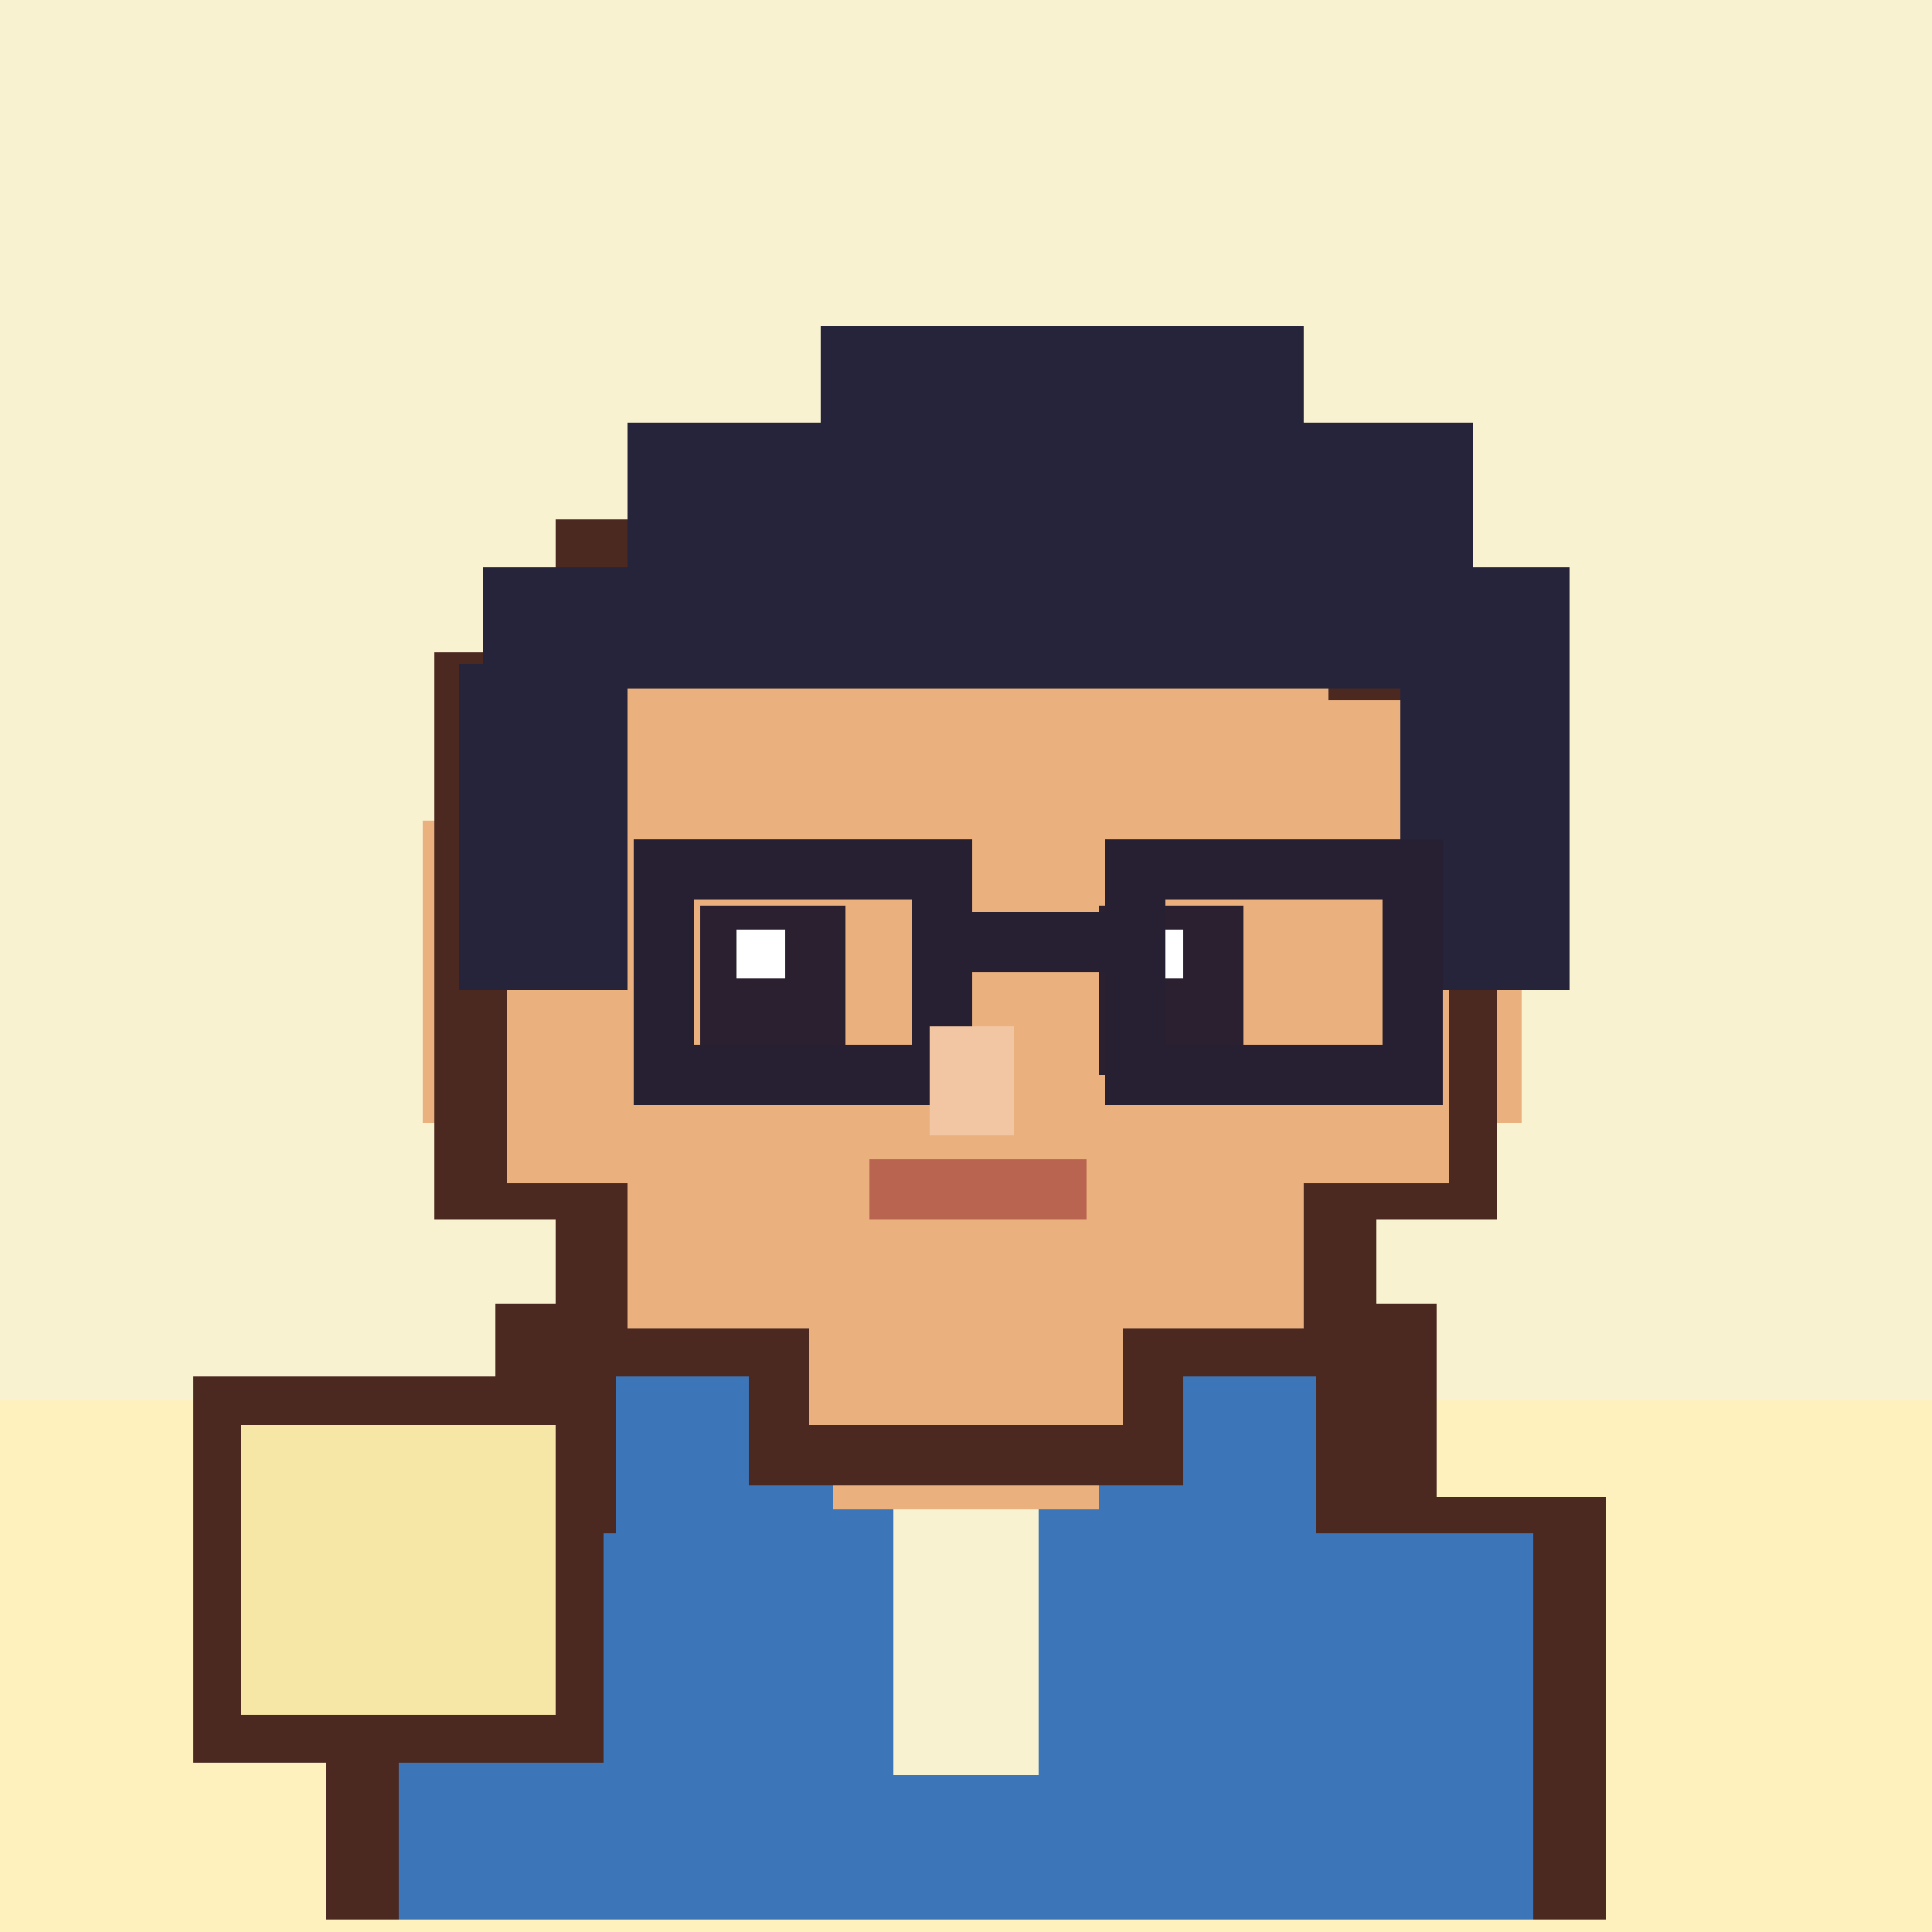
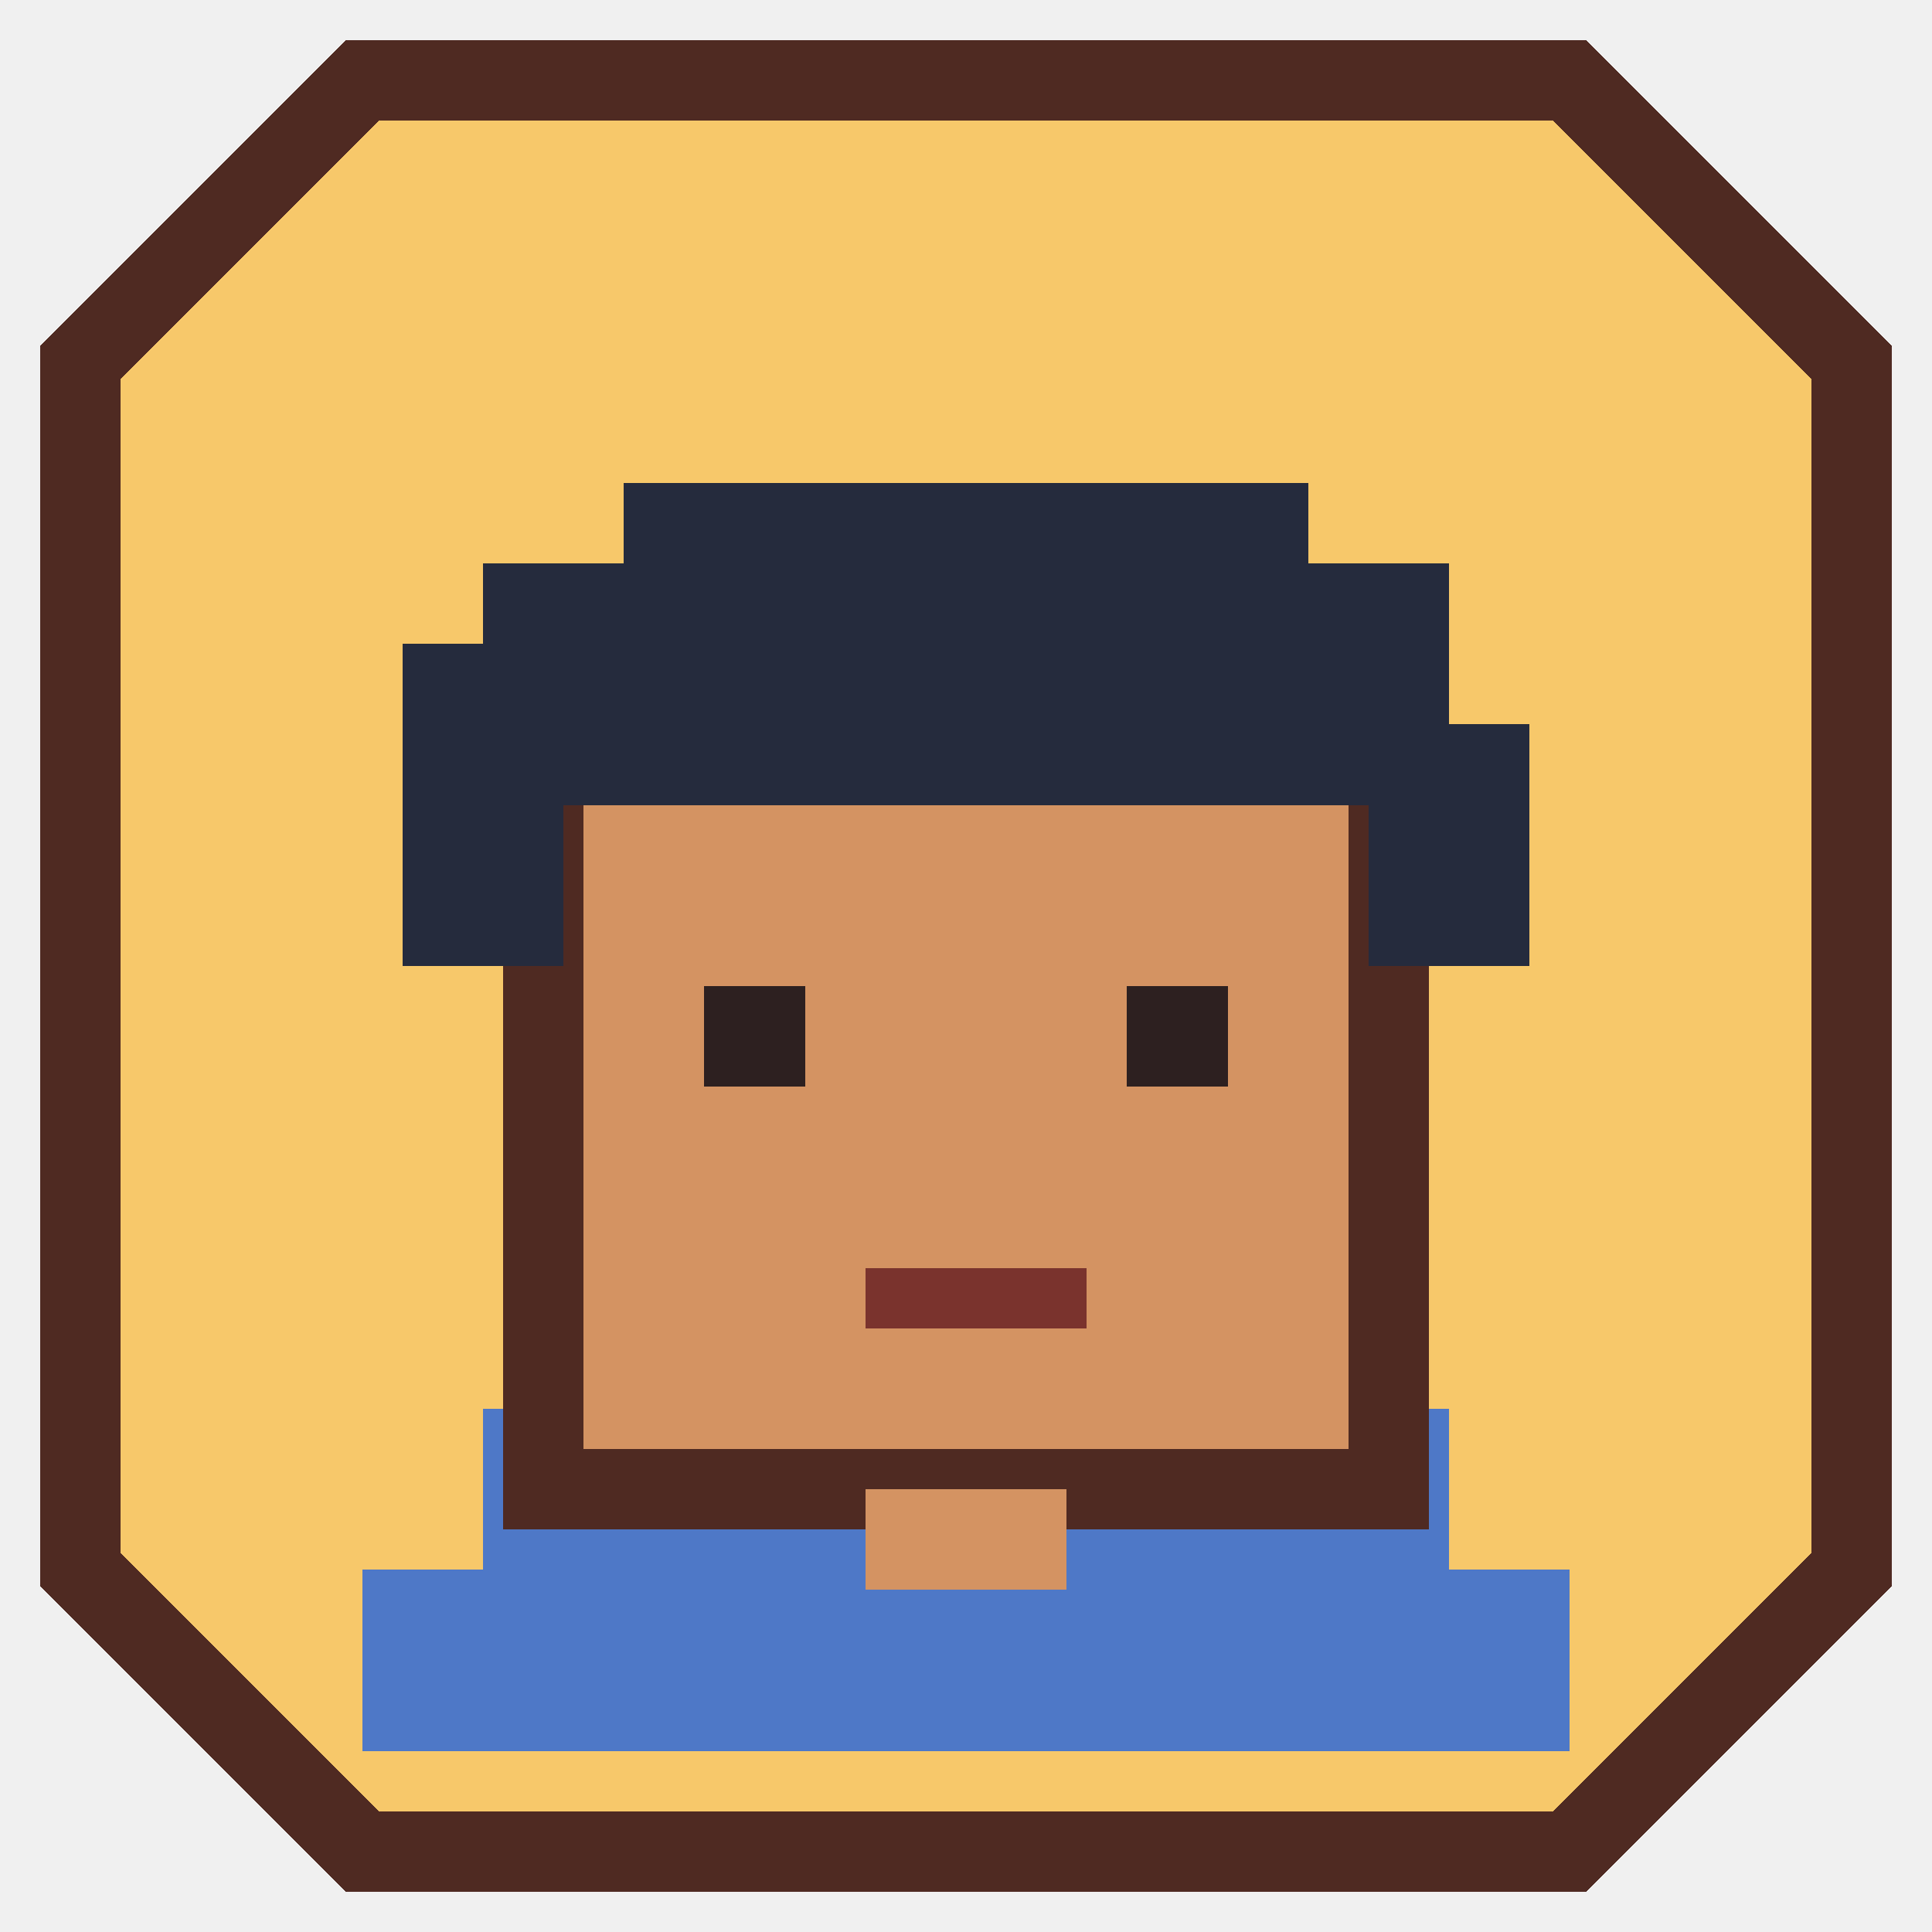
- <svg xmlns="http://www.w3.org/2000/svg" viewBox="0 0 160 160" shape-rendering="crispEdges">
-   <path fill="#f8f2d0" d="M0 0h160v160H0z" />
-   <path fill="#fff1bd" d="M0 116h160v44H0z" />
-   <path fill="#4b2921" d="M27 159v-35h14v-16h78v16h14v35z" />
-   <path fill="#3c75b8" d="M33 159v-32h18v-14h58v14h18v32z" />
-   <path fill="#f8f2d0" d="M74 113h12v34H74z" />
-   <path fill="#eab17e" d="M69 103h22v22H69zM35 68h17v25H35zm73 0h18v25h-18z" />
-   <path fill="#4b2921" d="M46 43h68v11h10v47h-10v13H98v9H62v-9H46v-13H36V54h10z" />
-   <path fill="#eab17e" d="M50 48h60v10h10v40h-12v12H93v8H67v-8H52V98H42V58h8z" />
-   <path fill="#26243a" d="M40 47h12V35h16V27h40v8h14v12h8v35h-14V57H52v25H38V55h2z" />
-   <path fill="#2a2030" d="M58 75h12v14H58zm33 0h12v14H91z" />
-   <path fill="#fff" d="M61 77h4v4h-4zm33 0h4v4h-4z" />
-   <g fill="none" stroke="#272033" stroke-width="5">
-     <path d="M55 72h23v17H55zm39 0h23v17H94zM78 78h16" />
-   </g>
-   <path fill="#b86451" d="M72 96h18v5H72z" />
-   <path fill="#f3c6a3" d="M77 85h7v9h-7z" />
-   <path fill="#f6e7a6" stroke="#4b2921" stroke-width="4" d="M18 116h30v28H18z" />
+ <svg xmlns="http://www.w3.org/2000/svg" viewBox="0 0 96 96" shape-rendering="crispEdges">
+   <path fill="#F7C86A" stroke="#4F2A22" stroke-width="4" d="M18 4h60l14 14v60L78 92H18L4 78V18z" />
+   <rect x="24" y="70" width="48" height="17" fill="#4E78C7" />
+   <rect x="18" y="78" width="60" height="9" fill="#4E78C7" />
+   <rect x="27" y="36" width="42" height="38" fill="#D49362" stroke="#4F2A22" stroke-width="4" />
+   <path fill="#252B3D" d="M24 28h48v8H76v12h-8V40H28v8h-8V32h4z" />
+   <rect x="31" y="24" width="34" height="8" fill="#252B3D" />
+   <rect x="35" y="49" width="5" height="5" fill="#2D2020" />
+   <rect x="56" y="49" width="5" height="5" fill="#2D2020" />
+   <rect x="43" y="63" width="11" height="3" fill="#7A332D" />
+   <rect x="43" y="74" width="10" height="5" fill="#D49362" />
</svg>
